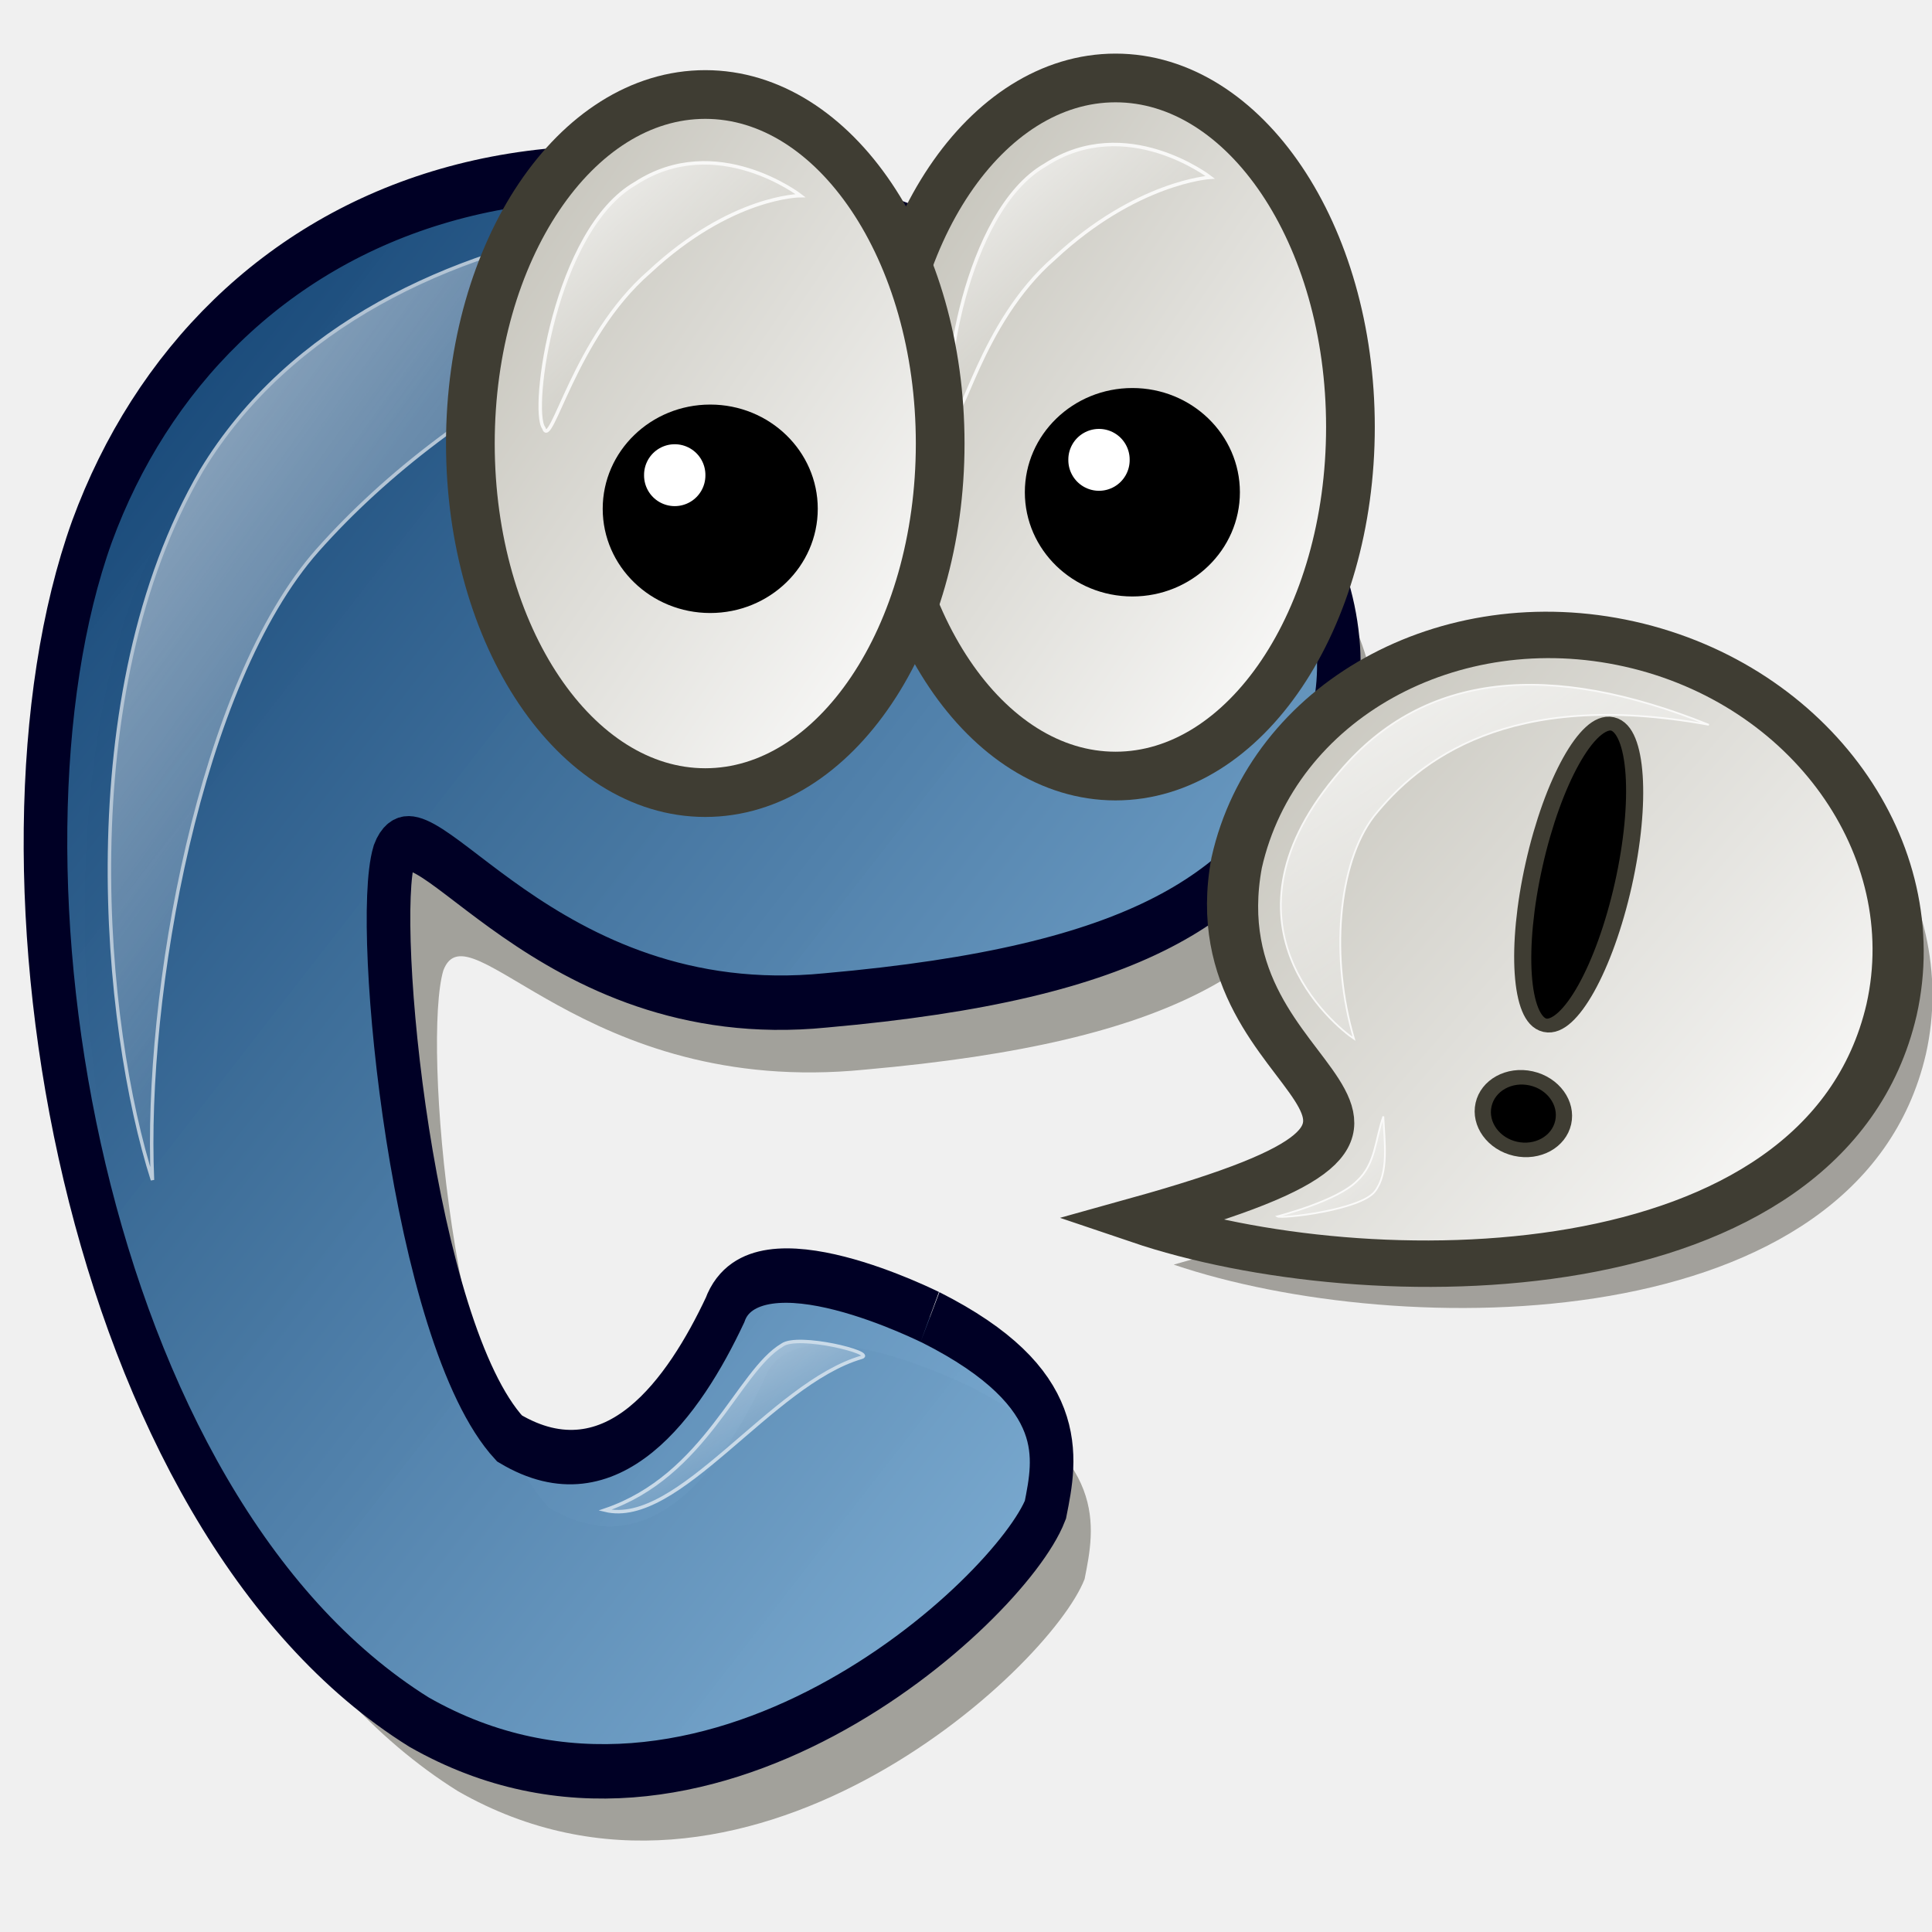
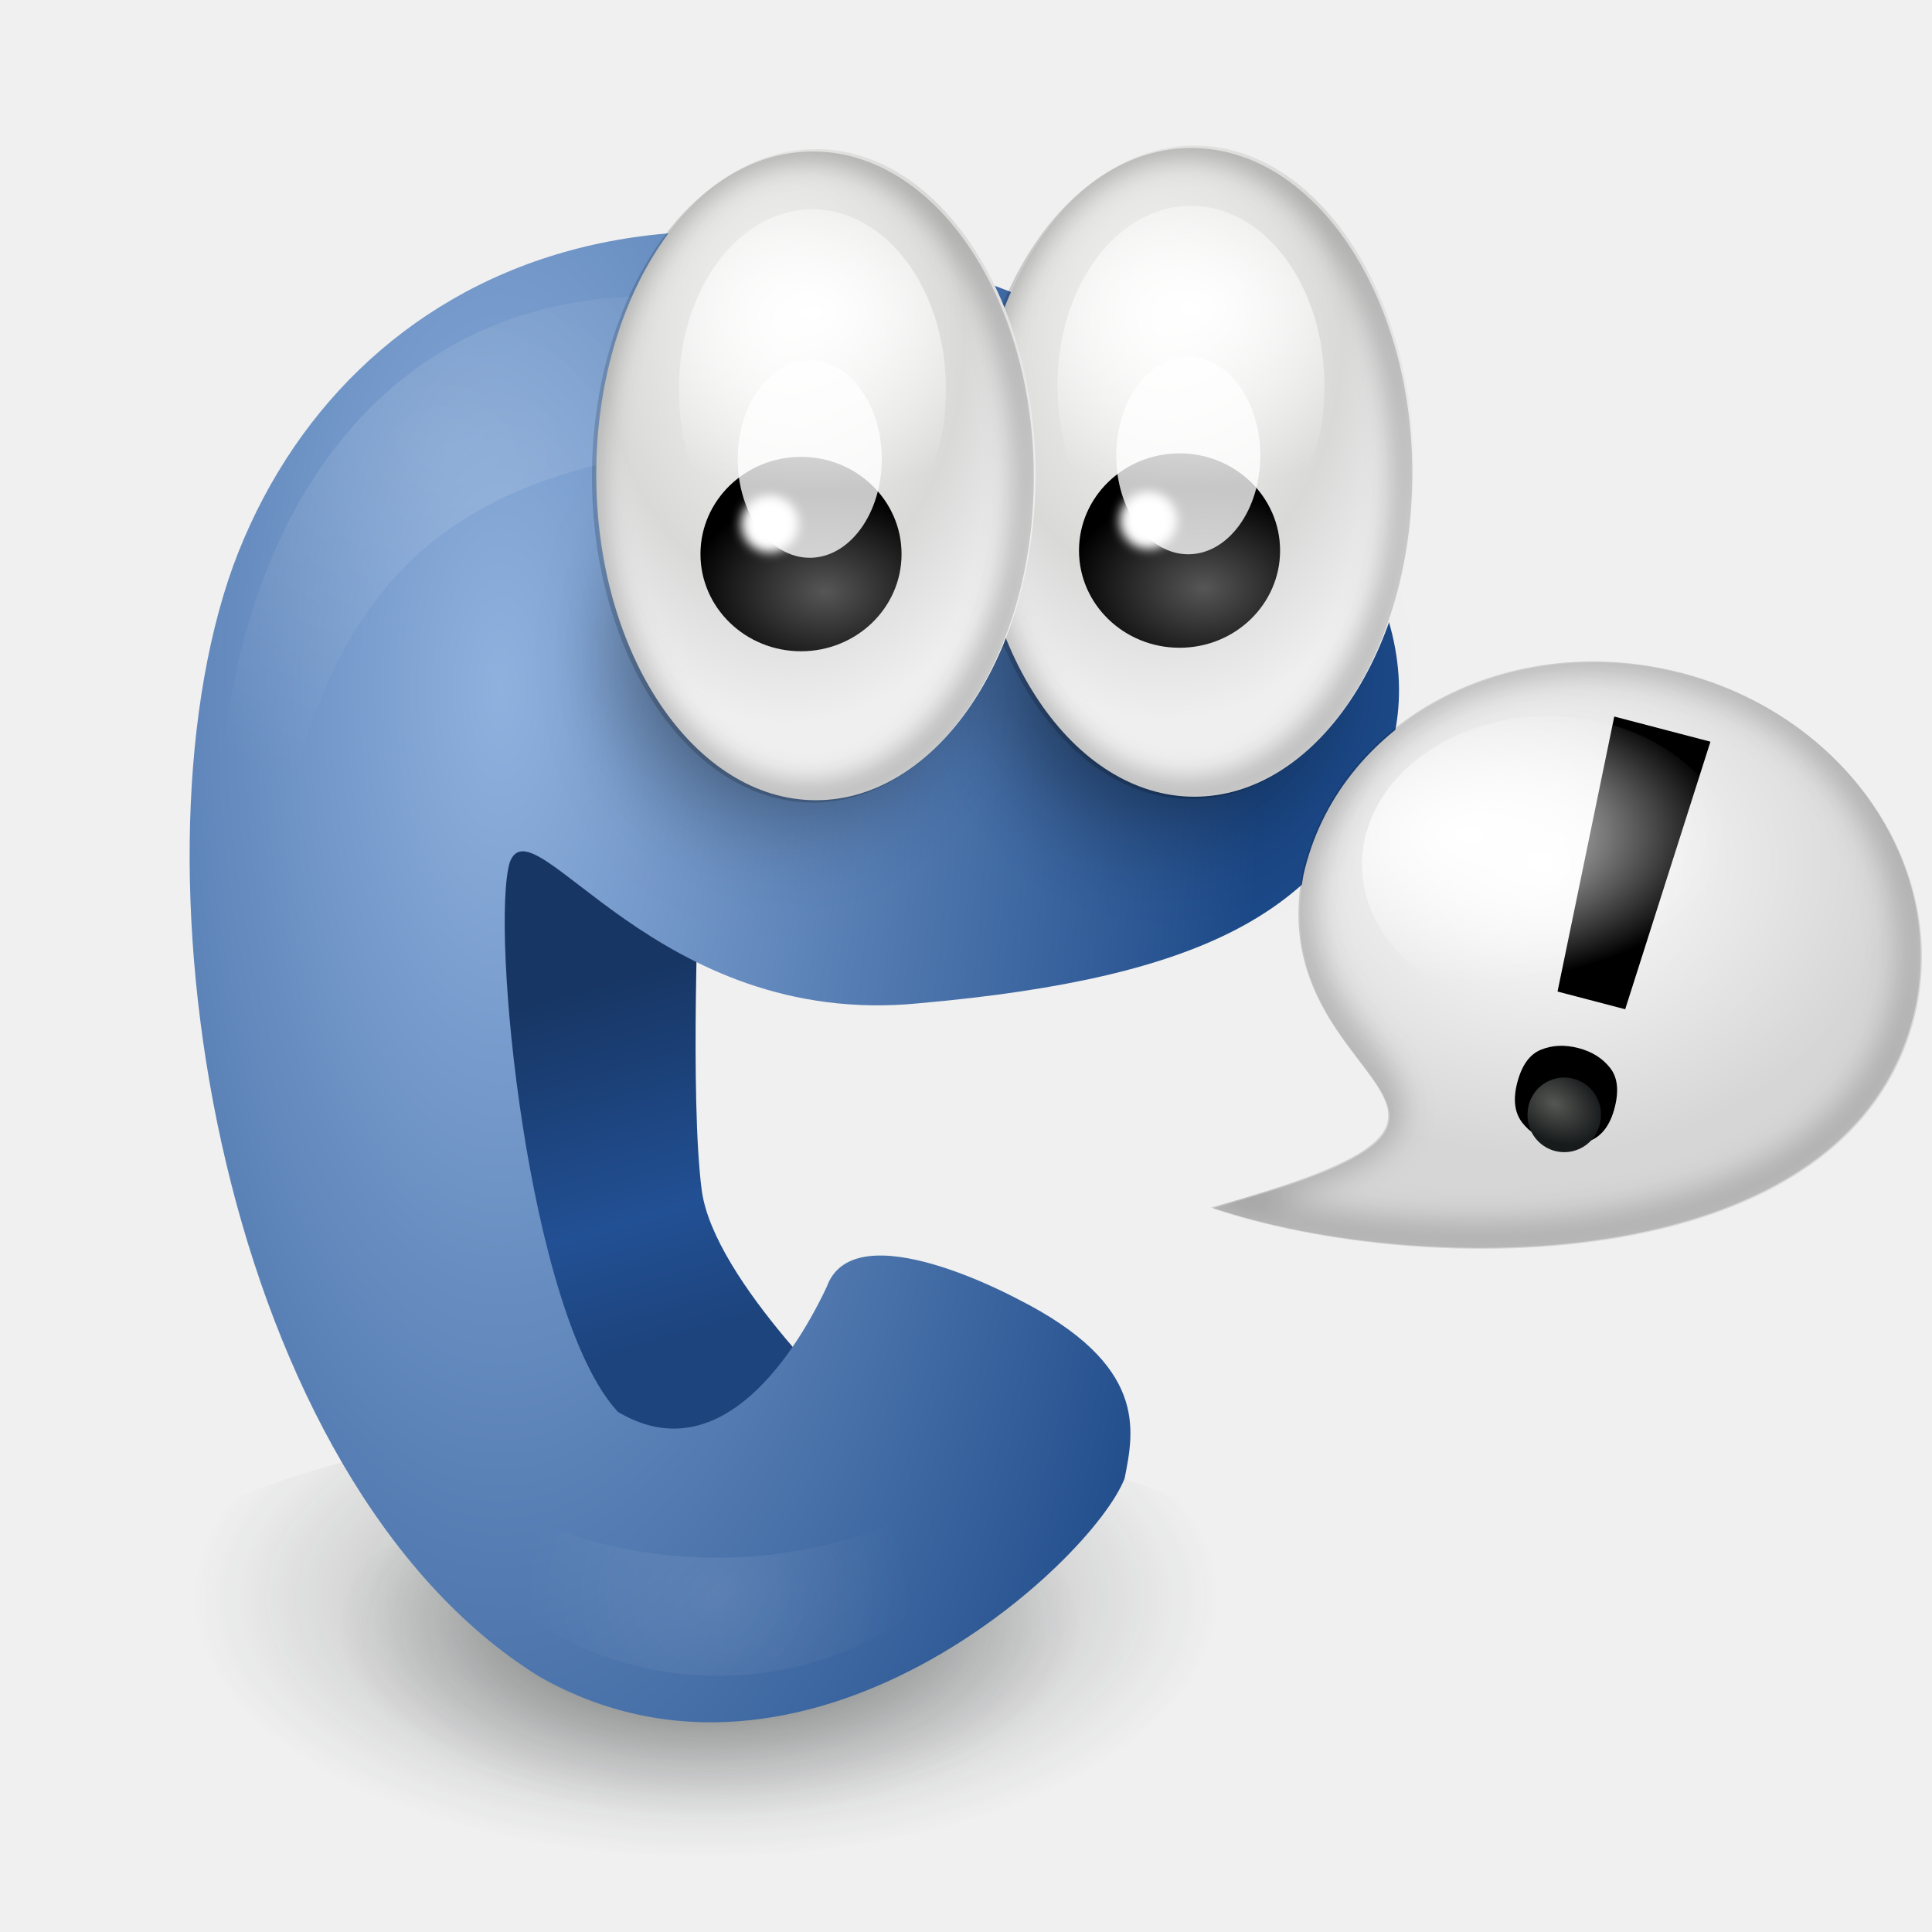
- <svg xmlns="http://www.w3.org/2000/svg" xmlns:xlink="http://www.w3.org/1999/xlink" version="1" x="0" y="0" width="743.75" height="743.75" id="svg548">
+ <svg xmlns="http://www.w3.org/2000/svg" xmlns:xlink="http://www.w3.org/1999/xlink" version="1.0" x="0" y="0" width="256" height="256" id="svg548">
  <defs id="defs550">
+     <linearGradient id="linearGradient9440">
+       <stop style="stop-color:#173664;stop-opacity:1" offset="0" id="stop9442" />
+       <stop id="stop9448" offset="0.656" style="stop-color:#225094;stop-opacity:1" />
+       <stop style="stop-color:#1d447d;stop-opacity:1" offset="1" id="stop9444" />
+     </linearGradient>
+     <linearGradient id="linearGradient10513">
+       <stop style="stop-color:#ffffff;stop-opacity:1;" offset="0" id="stop10515" />
+       <stop style="stop-color:#ffffff;stop-opacity:0;" offset="1" id="stop10517" />
+     </linearGradient>
+     <linearGradient id="linearGradient10488">
+       <stop style="stop-color:#555753;stop-opacity:1" offset="0" id="stop10490" />
+       <stop style="stop-color:#181b1c;stop-opacity:1" offset="1" id="stop10492" />
+     </linearGradient>
+     <linearGradient id="linearGradient10428">
+       <stop id="stop10430" offset="0" style="stop-color:#000000;stop-opacity:1" />
+       <stop id="stop10432" offset="1" style="stop-color:#2e3436;stop-opacity:0;" />
+     </linearGradient>
+     <linearGradient id="linearGradient10420">
+       <stop style="stop-color:#ffffff;stop-opacity:1;" offset="0" id="stop10422" />
+       <stop style="stop-color:#ffffff;stop-opacity:0;" offset="1" id="stop10424" />
+     </linearGradient>
+     <linearGradient id="linearGradient10343">
+       <stop style="stop-color:#ffffff;stop-opacity:1;" offset="0" id="stop10345" />
+       <stop style="stop-color:#ffffff;stop-opacity:0;" offset="1" id="stop10347" />
+     </linearGradient>
+     <linearGradient spreadMethod="pad" gradientUnits="objectBoundingBox" id="linearGradient10323" y2="0" x2="1" y1="0" x1="0">
+       <stop id="stop10325" offset="0" style="stop-color:#f8f8f7;stop-opacity:1" />
+       <stop style="stop-color:#d9d9d8;stop-opacity:1;" offset="0.659" id="stop10329" />
+       <stop id="stop10331" offset="0.785" style="stop-color:#e1e1e1;stop-opacity:1" />
+       <stop id="stop10327" offset="1" style="stop-color:#efefef;stop-opacity:1" />
+     </linearGradient>
+     <linearGradient id="linearGradient9067">
+       <stop style="stop-color:#ffffff;stop-opacity:1;" offset="0" id="stop9069" />
+       <stop style="stop-color:#ffffff;stop-opacity:0;" offset="1" id="stop9071" />
+     </linearGradient>
+     <linearGradient x1="0" y1="0" x2="1" y2="0" id="linearGradient9046" gradientUnits="objectBoundingBox" spreadMethod="pad">
+       <stop style="stop-color:#8fb1de;stop-opacity:1" offset="0" id="stop9048" />
+       <stop style="stop-color:#1b4887;stop-opacity:1" offset="1" id="stop9050" />
+     </linearGradient>
+     <linearGradient spreadMethod="pad" gradientUnits="objectBoundingBox" id="linearGradient9032" y2="0" x2="1" y1="0" x1="0">
+       <stop id="stop9034" offset="0" style="stop-color:#ffffff;stop-opacity:1" />
+       <stop id="stop9036" offset="1" style="stop-color:#d6d6d6;stop-opacity:1" />
+     </linearGradient>
+     <filter id="filter5909" x="-0.098" width="1.197" y="-0.26" height="1.52">
+       <feGaussianBlur stdDeviation="15.263" id="feGaussianBlur5911" />
+     </filter>
+     <linearGradient id="linearGradient2238">
+       <stop style="stop-color:#000000;stop-opacity:1;" offset="0" id="stop2240" />
+       <stop style="stop-color:#000000;stop-opacity:0;" offset="1" id="stop2242" />
+     </linearGradient>
+     <radialGradient r="186" fy="675.862" fx="401" cy="675.862" cx="401" gradientTransform="matrix(0.9073458,1.0097604e-6,-3.2314996e-7,0.379032,37.15456,419.6882)" gradientUnits="userSpaceOnUse" id="radialGradient6716" xlink:href="#linearGradient2238" />
+     <linearGradient id="linearGradient9999">
+       <stop style="stop-color:#565656;stop-opacity:1" offset="0" id="stop10001" />
+       <stop style="stop-color:#000000;stop-opacity:1" offset="1" id="stop10003" />
+     </linearGradient>
+     <linearGradient x1="0" y1="0" x2="1" y2="0" id="linearGradient9810" gradientUnits="objectBoundingBox" spreadMethod="pad">
+       <stop style="stop-color:#fdfdfc;stop-opacity:1" offset="0" id="stop9812" />
+       <stop style="stop-color:#dcdcdc;stop-opacity:1" offset="1" id="stop9814" />
+     </linearGradient>
    <linearGradient x1="0" y1="0" x2="1" y2="0" id="linearGradient596" gradientUnits="objectBoundingBox" spreadMethod="pad">
      <stop style="stop-color:#ffffff;stop-opacity:1;" offset="0" id="stop597" />
      <stop style="stop-color:#ffffff;stop-opacity:0;" offset="1" id="stop598" />
-     </linearGradient>
-     <linearGradient x1="0" y1="0" x2="1" y2="0" id="linearGradient613" gradientUnits="objectBoundingBox" spreadMethod="pad">
-       <stop style="stop-color:#bfbdb3;stop-opacity:1;" offset="0" id="stop614" />
-       <stop style="stop-color:#ffffff;stop-opacity:1;" offset="1" id="stop615" />
-     </linearGradient>
-     <linearGradient x1="0" y1="0" x2="1" y2="0" id="linearGradient576" gradientUnits="objectBoundingBox" spreadMethod="pad">
-       <stop style="stop-color:#f3ffb7;stop-opacity:0.855;" offset="0" id="stop577" />
-       <stop style="stop-color:#edca2a;stop-opacity:0.953;" offset="1" id="stop578" />
    </linearGradient>
    <linearGradient x1="0" y1="0" x2="1" y2="0" id="linearGradient553" gradientUnits="objectBoundingBox" spreadMethod="pad">
      <stop style="stop-color:#0c3d6e;stop-opacity:1;" offset="0" id="stop554" />
      <stop style="stop-color:#a6d7fa;stop-opacity:0.953;" offset="1" id="stop555" />
    </linearGradient>
-     <linearGradient x1="-0.147" y1="0.16" x2="1.061" y2="0.81" id="linearGradient556" xlink:href="#linearGradient613" gradientUnits="objectBoundingBox" spreadMethod="pad" />
-     <linearGradient x1="0" y1="-0" x2="0.779" y2="0.836" id="linearGradient558" xlink:href="#linearGradient596" gradientUnits="objectBoundingBox" spreadMethod="pad" />
-     <linearGradient x1="0.01" y1="0.016" x2="0.87" y2="0.906" id="linearGradient560" xlink:href="#linearGradient596" gradientUnits="objectBoundingBox" gradientTransform="translate(1.608839e-6,6.124947e-7)" spreadMethod="pad" />
-     <linearGradient x1="0.023" y1="0.016" x2="0.966" y2="0.961" id="linearGradient562" xlink:href="#linearGradient613" gradientUnits="objectBoundingBox" spreadMethod="pad" />
-     <linearGradient x1="-0.127" y1="0.292" x2="1.517" y2="0.793" id="linearGradient564" xlink:href="#linearGradient553" gradientUnits="objectBoundingBox" spreadMethod="pad" />
-     <linearGradient x1="0.011" y1="0.008" x2="0.977" y2="0.977" id="linearGradient575" xlink:href="#linearGradient613" gradientUnits="objectBoundingBox" spreadMethod="pad" />
-     <linearGradient x1="0" y1="0.023" x2="0.593" y2="0.531" id="linearGradient623" xlink:href="#linearGradient596" gradientUnits="objectBoundingBox" spreadMethod="pad" />
-     <radialGradient cx="0.542" cy="0.485" fx="0.542" fy="0.485" r="0.444" id="radialGradient599" xlink:href="#linearGradient613" gradientUnits="objectBoundingBox" spreadMethod="pad" />
-     <linearGradient x1="0.008" y1="0.023" x2="0.492" y2="0.578" id="linearGradient600" xlink:href="#linearGradient596" gradientUnits="objectBoundingBox" spreadMethod="pad" />
-     <linearGradient x1="-0" y1="0.016" x2="0.653" y2="0.789" id="linearGradient601" xlink:href="#linearGradient596" gradientUnits="objectBoundingBox" spreadMethod="pad" />
-     <linearGradient x1="0" y1="0" x2="1" y2="0" id="linearGradient605" xlink:href="#linearGradient596" gradientUnits="objectBoundingBox" spreadMethod="pad" />
+     <linearGradient x1="43.689" y1="82.24" x2="247.584" y2="256.964" id="linearGradient623" xlink:href="#linearGradient596" gradientUnits="userSpaceOnUse" spreadMethod="pad" gradientTransform="matrix(0.2948838,0,0,0.3503821,-80.96168,-83.3279)" />
+     <linearGradient x1="212.097" y1="62.072" x2="263.52" y2="120.987" id="linearGradient600" xlink:href="#linearGradient596" gradientUnits="userSpaceOnUse" spreadMethod="pad" gradientTransform="matrix(0.3172283,0,0,0.3257023,67.44278,9.036305)" />
+     <radialGradient xlink:href="#linearGradient10428" id="radialGradient8704" cx="94.037" cy="206.139" fx="94.037" fy="206.139" r="58.69" gradientTransform="matrix(0.8377543,-2.139761e-7,9.6744259e-8,0.4751244,15.26523,119.8745)" gradientUnits="userSpaceOnUse" />
+     <filter x="-0.215" width="1.43" y="-0.215" height="1.43" id="filter10231">
+       <feGaussianBlur stdDeviation="2.294" id="feGaussianBlur10233" />
+     </filter>
+     <radialGradient xlink:href="#linearGradient9032" id="radialGradient10265" cx="204.128" cy="111.653" fx="204.128" fy="111.653" r="47.006" gradientTransform="matrix(1,0,0,0.8265951,0,21.95716)" gradientUnits="userSpaceOnUse" />
+     <filter id="filter10287">
+       <feGaussianBlur stdDeviation="2.382" id="feGaussianBlur10289" />
+     </filter>
+     <radialGradient xlink:href="#linearGradient2238" id="radialGradient11339" gradientUnits="userSpaceOnUse" gradientTransform="matrix(0.9073458,1.0097604e-6,-3.2314996e-7,0.379032,37.15456,419.6882)" cx="401" cy="675.862" fx="401" fy="675.862" r="186" />
+     <filter id="filter8776">
+       <feGaussianBlur stdDeviation="3.435" id="feGaussianBlur8778" />
+     </filter>
+     <linearGradient xlink:href="#linearGradient553" id="linearGradient8944" gradientUnits="userSpaceOnUse" gradientTransform="matrix(1.752119,1.108305,-0.9796371,2.325938,-281.8561,-1437.552)" spreadMethod="pad" x1="310.23" y1="509.382" x2="451.543" y2="552.529" />
+     <mask maskUnits="userSpaceOnUse" id="mask8940">
+       <path id="path8942" style="font-size:12px;fill:url(#linearGradient8944);fill-rule:evenodd;stroke:none;stroke-width:18.75" d="M -120.331,240.704 C -103.004,249.425 -104.879,258.102 -106.141,264.478 C -110.484,275.632 -148.433,310.812 -183.746,290.716 C -225.484,264.763 -239.001,184.472 -224.268,143.573 C -209.552,103.561 -163.326,81.685 -101.281,116.894 C -71.344,135.384 -64.812,157.898 -73.077,173.297 C -81.34,188.694 -94.181,198.059 -133.365,201.522 C -168.284,204.993 -183.713,175.261 -186.86,183.583 C -189.449,192.26 -184.519,242.698 -172.54,255.658 C -159.741,263.304 -150.827,250.374 -145.845,239.811 C -142.137,229.602 -120.048,240.882 -120.331,240.704 z" />
+     </mask>
+     <filter id="filter9002">
+       <feGaussianBlur stdDeviation="2.247" id="feGaussianBlur9004" />
+     </filter>
+     <radialGradient xlink:href="#linearGradient9810" id="radialGradient9030" gradientUnits="userSpaceOnUse" gradientTransform="matrix(1,0,0,0.8265951,26.8367,102.3336)" cx="204.128" cy="111.653" fx="204.128" fy="111.653" r="47.006" />
+     <mask maskUnits="userSpaceOnUse" id="mask9026">
+       <path d="M 280.693,214.467 C 272.424,249.978 215.553,249.976 187.494,240.494 C 235.482,227.157 194.088,225.532 199.551,196.301 C 204.036,176.37 225.851,164.264 248.247,169.278 C 270.642,174.291 285.178,194.536 280.693,214.467 z" style="font-size:12px;fill:url(#radialGradient9030);fill-opacity:1;fill-rule:evenodd;stroke:none;stroke-width:18.75" id="path9028" />
+     </mask>
+     <radialGradient xlink:href="#linearGradient9046" id="radialGradient9044" cx="66.794" cy="102.098" fx="66.794" fy="102.098" r="80.124" gradientTransform="matrix(1.256484,0,0,2.910128,-17.56412,-205.8694)" gradientUnits="userSpaceOnUse" />
+     <filter id="filter9123">
+       <feGaussianBlur stdDeviation="5.852" id="feGaussianBlur9125" />
+     </filter>
+     <mask maskUnits="userSpaceOnUse" id="mask9147">
+       <g id="g9149" transform="translate(106.066,-24.39518)" style="fill:#3465a4">
+         <ellipse id="ellipse9151" style="font-size:12px;fill:#3465a4;fill-opacity:1;fill-rule:evenodd;stroke:none;stroke-width:67.067" transform="matrix(0.3218433,0,0,0.3210319,-109.4478,24.52079)" ry="134.372" rx="90.431" cy="198.054" cx="345.165" />
+       </g>
+     </mask>
+     <linearGradient xlink:href="#linearGradient596" id="linearGradient9206" gradientUnits="userSpaceOnUse" gradientTransform="matrix(0.3172897,0,0,0.3256391,152.5936,-4.803206)" spreadMethod="pad" x1="212.056" y1="62.083" x2="263.469" y2="120.987" />
+     <radialGradient xlink:href="#linearGradient10323" id="radialGradient9208" gradientUnits="userSpaceOnUse" gradientTransform="matrix(1.249103,-2.037177e-2,2.878002e-2,1.773589,-88.01747,-142.3101)" cx="332.476" cy="163.436" fx="332.476" fy="163.436" r="90.431" />
+     <radialGradient xlink:href="#linearGradient9999" id="radialGradient9210" gradientUnits="userSpaceOnUse" gradientTransform="matrix(1.357601,0,0,0.9692309,-130.7756,7.935855)" cx="364.893" cy="273.824" fx="364.893" fy="273.824" r="41.394" />
+     <radialGradient xlink:href="#linearGradient10343" id="radialGradient10349" cx="161.456" cy="41.847" fx="161.456" fy="41.847" r="12.021" gradientTransform="matrix(1.960102,0,0,1.794118,-154.5436,-37.3632)" gradientUnits="userSpaceOnUse" />
+     <linearGradient xlink:href="#linearGradient596" id="linearGradient10393" gradientUnits="userSpaceOnUse" gradientTransform="matrix(0.3172897,0,0,0.3256391,152.5936,-4.803206)" spreadMethod="pad" x1="212.056" y1="62.083" x2="263.469" y2="120.987" />
+     <radialGradient xlink:href="#linearGradient10323" id="radialGradient10395" gradientUnits="userSpaceOnUse" gradientTransform="matrix(1.249103,-2.037177e-2,2.878002e-2,1.773589,-88.01747,-142.3101)" cx="332.476" cy="163.436" fx="332.476" fy="163.436" r="90.431" />
+     <radialGradient xlink:href="#linearGradient9999" id="radialGradient10397" gradientUnits="userSpaceOnUse" gradientTransform="matrix(1.357601,0,0,0.9692309,-130.7756,7.935855)" cx="364.893" cy="273.824" fx="364.893" fy="273.824" r="41.394" />
+     <radialGradient xlink:href="#linearGradient10343" id="radialGradient10399" gradientUnits="userSpaceOnUse" gradientTransform="matrix(1.960102,0,0,1.794118,-154.5436,-37.3632)" cx="161.456" cy="41.847" fx="161.456" fy="41.847" r="12.021" />
+     <radialGradient xlink:href="#linearGradient9067" id="radialGradient10403" gradientUnits="userSpaceOnUse" gradientTransform="matrix(1.428579,0.2623914,-0.1882918,1.025143,-16.14198,-17.66391)" cx="60.687" cy="59.346" fx="60.687" fy="59.346" r="45.812" />
+     <radialGradient xlink:href="#linearGradient10420" id="radialGradient10426" cx="199.361" cy="111.507" fx="199.361" fy="111.507" r="17" gradientUnits="userSpaceOnUse" gradientTransform="matrix(1.393384,0,0,1,-79.67725,0)" />
+     <radialGradient xlink:href="#linearGradient10488" id="radialGradient10494" cx="207.011" cy="146.224" fx="207.011" fy="146.224" r="3.536" gradientUnits="userSpaceOnUse" gradientTransform="matrix(1.225354,0.7074583,-0.5,0.8660254,26.55213,-126.8959)" />
+     <radialGradient xlink:href="#linearGradient10513" id="radialGradient10519" cx="104.611" cy="218.222" fx="104.611" fy="218.222" r="42.415" gradientTransform="matrix(4.658551e-2,-0.5553961,0.5962666,5.0013553e-2,-39.8272,258.6388)" gradientUnits="userSpaceOnUse" />
+     <linearGradient xlink:href="#linearGradient9440" id="linearGradient9446" x1="78.842" y1="130.489" x2="91.955" y2="176.553" gradientUnits="userSpaceOnUse" />
+     <radialGradient xlink:href="#linearGradient10428" id="radialGradient9456" gradientUnits="userSpaceOnUse" gradientTransform="matrix(0.8377543,-2.139761e-7,9.6744259e-8,0.4751244,15.26523,119.8745)" cx="94.037" cy="206.139" fx="94.037" fy="206.139" r="58.69" />
  </defs>
-   <path d="M 381.254 549.231 C 390.474 548.451 391.255 551.888 391.88 554.388 C 392.036 559.232 381.88 579.857 362.66 580.638 C 339.536 580.794 318.754 555.794 317.66 538.294 C 316.722 521.107 332.972 503.294 366.723 501.887 C 383.286 501.731 390.317 508.137 389.536 515.325 C 388.755 522.512 384.849 528.606 368.286 538.45 C 353.597 547.357 342.932 542.099 343.089 545.693 C 343.557 549.287 353.441 564.075 361.097 565.951 C 368.13 565.794 369.653 559.323 369.887 554.544 C 369.627 550.169 381.411 549.231 381.254 549.231 z " transform="matrix(5.588176,3.543744,-2.965306,7.058278,-128.4323,-4693.871)" style="font-size:12;opacity:0.5;fill:#545145;fill-rule:evenodd;stroke-width:2.653;" id="path577" />
-   <path d="M 381.254 549.231 C 390.474 548.451 391.255 551.888 391.88 554.388 C 392.036 559.232 381.88 579.857 362.66 580.638 C 339.536 580.794 318.754 555.794 317.66 538.294 C 316.722 521.107 332.972 503.294 366.723 501.887 C 383.286 501.731 390.317 508.137 389.536 515.325 C 388.755 522.512 384.849 528.606 368.286 538.45 C 353.597 547.357 341.325 540.397 341.482 543.991 C 341.95 547.585 353.441 564.075 361.097 565.951 C 368.13 565.794 369.653 559.323 369.887 554.544 C 369.627 550.169 381.411 549.231 381.254 549.231 z " transform="matrix(5.588176,3.543744,-2.965306,7.058278,-143.5226,-4720.525)" style="font-size:12;fill:url(#linearGradient564);fill-rule:evenodd;stroke:#000025;stroke-width:2.653;" id="path563" />
-   <path d="M 58.841 454.252 C 40.012 395.411 27.327 267.532 77.67 181.23 C 145.926 68.255 329.51 70.609 353.046 101.206 C 265.961 102.775 175.067 152.407 122.39 211.827 C 76.999 263.028 55.703 382.858 58.841 454.252 z " transform="translate(-0.14636,0)" style="font-size:12;opacity:0.649;fill:url(#linearGradient623);fill-rule:evenodd;stroke:#ffffff;stroke-width:1pt;" id="path595" />
-   <ellipse cx="345.165" cy="198.054" rx="90.431" ry="134.372" transform="translate(84.27525,-33.67065)" style="font-size:12;fill:url(#linearGradient562);fill-rule:evenodd;stroke:#3f3d33;stroke-width:18.75;" id="path581" />
-   <path d="M 211.828 164.754 C 206.602 158.068 215.964 88.476 247.132 70.608 C 278.35 50.359 310.681 75.316 310.681 75.316 C 310.681 75.316 282.256 77.048 250.669 106.509 C 221.742 131.617 214.598 173.661 211.828 164.754 z " transform="translate(155.1941,-7.060928)" style="font-size:12;opacity:0.85;fill:url(#linearGradient600);fill-rule:evenodd;stroke:#ffffff;stroke-width:1pt;" id="path602" />
-   <ellipse cx="354.717" cy="257.916" rx="41.394" ry="40.121" transform="translate(81.20427,-68.4198)" style="font-size:12;fill-rule:evenodd;stroke-width:1pt;" id="path582" />
-   <ellipse cx="345.165" cy="198.054" rx="90.431" ry="134.372" transform="translate(-73.65982,-27.3024)" style="font-size:12;fill:url(#linearGradient575);fill-rule:evenodd;stroke:#3f3d33;stroke-width:18.75;" id="path587" />
-   <ellipse cx="354.717" cy="257.916" rx="41.394" ry="40.121" transform="translate(-81.30184,-62.05139)" style="font-size:12;fill-rule:evenodd;stroke-width:1pt;" id="path588" />
-   <path d="M 211.828 164.754 C 206.602 158.068 215.964 88.476 247.132 70.608 C 278.35 50.359 310.681 75.316 310.681 75.316 C 310.681 75.316 284.023 75.281 252.436 104.742 C 223.509 129.85 214.598 173.661 211.828 164.754 z " transform="translate(-2.5,0)" style="font-size:12;opacity:0.85;fill:url(#linearGradient600);fill-rule:evenodd;stroke:#ffffff;stroke-width:1pt;" id="path599" />
-   <path d="M 235.364 581.349 C 274.205 568.162 286.464 527.995 303.62 517.8 C 309.667 513.377 339.728 520.788 334.218 522.507 C 299.215 532.697 263.635 588.246 235.364 581.349 z " transform="translate(-2.5,0)" style="font-size:12;opacity:0.649;fill:url(#linearGradient601);fill-rule:evenodd;stroke:#ffffff;stroke-width:1pt;" id="path603" />
-   <path d="M 741.41 405.763 C 715.717 516.378 539.012 516.37 451.831 486.834 C 600.934 445.291 472.319 440.23 489.293 349.177 C 503.227 287.093 571.01 249.382 640.595 264.999 C 710.179 280.617 755.344 343.679 741.41 405.763 z " style="font-size:12;opacity:0.499;fill:#545147;fill-rule:evenodd;stroke-width:26.186;" id="path641" />
-   <path d="M 594.355 308.803 C 592.587 573.461 231.68 663.632 40.082 640.963 C 325.566 470.389 60.563 524.526 53.492 308.803 C 53.492 160.509 174.645 40.155 323.924 40.155 C 473.202 40.155 594.355 160.509 594.355 308.803 z " style="font-size:12;fill:url(#linearGradient556);fill-rule:evenodd;stroke:#3f3d33;stroke-width:41.414;" id="path864" transform="matrix(0.466138,0.104622,-9.396417e-2,0.418654,480.1517,197.2442)" />
-   <ellipse cx="333.75" cy="231.25" rx="31.25" ry="133.75" transform="matrix(0.54933,0.123293,-9.732553e-2,0.43363,446.9063,195.258)" style="font-size:12;fill-rule:evenodd;stroke:#3f3d33;stroke-width:11.811;" id="path866" />
-   <ellipse cx="336.25" cy="443.75" rx="31.25" ry="31.25" transform="matrix(0.490472,0.110083,-9.732553e-2,0.43363,464.7106,199.254)" style="font-size:12;fill-rule:evenodd;stroke:#3f3d33;stroke-width:12.5;" id="path867" />
-   <path d="M 185.004 390.827 C 168.754 384.577 56.25 328.75 130 192.5 C 176.25 105 267.496 75.423 397.496 96.673 C 241.246 102.923 186.334 172.639 162.5 221.25 C 143.368 262.821 153.754 334.577 185.004 390.827 z " transform="matrix(0.490472,0.110083,-0.110083,0.490472,473.5309,187.8507)" style="font-size:12;opacity:0.85;fill:url(#linearGradient558);fill-rule:evenodd;stroke:#ffffff;stroke-width:1pt;" id="path873" />
-   <path d="M 151.25 545 C 151.25 545 193.763 523.353 205 505 C 215.972 489.121 211.47 471.708 213.75 452.5 C 218.981 471.856 227.5 493.75 220 510 C 212.5 526.25 155 546.25 151.25 545 z " transform="matrix(0.490472,0.110083,-0.110083,0.490472,477.5084,184.3152)" style="font-size:12;opacity:0.85;fill:url(#linearGradient560);fill-rule:evenodd;stroke:#ffffff;stroke-width:1pt;" id="path874" />
-   <path style="fill-rule:evenodd;stroke:none;fill:#ffffff;fill-opacity:1;stroke-opacity:1;stroke-width:1pt;stroke-linejoin:miter;stroke-linecap:butt;" id="path647" d="M 273.523 183.912 A 12.791 12.791 0 1 0 247.942,183.912 A 12.791 12.791 0 1 0 273.523 183.912 L 260.733 183.912 z" transform="matrix(0.923077,0,0,0.923076,19.07245,13.1633)" />
-   <path style="fill-rule:evenodd;stroke:none;fill:#ffffff;fill-opacity:1;stroke-opacity:1;stroke-width:1pt;stroke-linejoin:miter;stroke-linecap:butt;" id="path648" d="M 273.523 183.912 A 12.791 12.791 0 1 0 247.942,183.912 A 12.791 12.791 0 1 0 273.523 183.912 L 260.733 183.912 z" transform="matrix(0.923077,0,0,0.923076,182.3994,7.259903)" />
+   <path style="opacity:0.408;fill:url(#radialGradient8704);fill-opacity:1;stroke:none;stroke-width:4;stroke-linecap:round;stroke-miterlimit:4;stroke-dasharray:none;stroke-dashoffset:0;stroke-opacity:1" id="path8696" d="M 152.735,222.059 A 58.69,23.335 0 1 1 35.355,222.059 A 58.69,23.335 0 1 1 152.735,222.059 z" transform="matrix(1,0,0,0.8928626,0,21.29081)" />
+   <path style="opacity:0.408;fill:url(#radialGradient9456);fill-opacity:1;stroke:none;stroke-width:4;stroke-linecap:round;stroke-miterlimit:4;stroke-dasharray:none;stroke-dashoffset:0;stroke-opacity:1" id="path9454" d="M 152.735,222.059 A 58.69,23.335 0 1 1 35.355,222.059 A 58.69,23.335 0 1 1 152.735,222.059 z" transform="matrix(1.383978,0,0,1.235702,-36.62088,-57.39864)" />
+   <path style="fill:url(#linearGradient9446);fill-rule:evenodd;stroke:none;stroke-width:1px;stroke-linecap:butt;stroke-linejoin:miter;stroke-opacity:1;fill-opacity:1" d="M 92.631,115.639 C 92.631,115.639 91.385,145.629 92.985,157.712 C 94.584,169.795 113.844,187.764 113.844,187.764 L 74.246,195.542 L 59.043,136.499 L 67.175,97.608 L 92.631,115.639 z" id="path9428" />
+   <path d="M 134.828,172.12 C 152.155,180.842 150.28,189.518 149.018,195.894 C 144.675,207.048 106.726,242.228 71.413,222.132 C 29.675,196.179 16.158,115.888 30.891,74.989 C 45.607,34.978 91.833,13.101 153.878,48.31 C 183.815,66.8 190.347,89.314 182.082,104.713 C 173.819,120.11 160.978,129.475 121.794,132.938 C 86.875,136.409 70.696,105.927 67.549,114.249 C 64.96,122.926 69.89,174.114 81.869,187.074 C 94.668,194.72 104.582,181.04 109.564,170.477 C 113.272,160.268 135.111,172.298 134.828,172.12 z" style="font-size:12px;fill:url(#radialGradient9044);fill-rule:evenodd;stroke:none;stroke-width:18.75;fill-opacity:1" id="path563" />
+   <path d="M -62.024,62.502 C -68.084,43.612 -72.167,2.558 -55.964,-25.147 C -33.996,-61.416 25.089,-60.66 32.664,-50.838 C 4.636,-50.334 -24.618,-34.4 -41.571,-15.325 C -56.18,1.112 -63.034,39.582 -62.024,62.502 z" style="font-size:12px;opacity:0.649;fill:url(#linearGradient623);fill-rule:evenodd;stroke:none;stroke-width:1pt;filter:url(#filter10287)" id="path595" />
+   <path style="opacity:0.13;fill:url(#radialGradient10403);fill-opacity:1;fill-rule:nonzero;stroke:none;stroke-width:4;stroke-linecap:butt;stroke-linejoin:miter;marker:none;marker-start:none;marker-mid:none;marker-end:none;stroke-miterlimit:4;stroke-dasharray:none;stroke-dashoffset:0;stroke-opacity:1;visibility:visible;display:inline;overflow:visible;enable-background:accumulate" d="M 90.146,39.298 C 48.605,37.177 28.959,72.169 28.959,111.787 C 28.959,120.107 30.205,128.072 32.428,135.505 C 40.515,86.857 46.114,56.915 114.584,58.568 C 105.61,52.501 101.24,39.298 90.146,39.298 z" id="path10401" />
+   <path d="M -120.331,238.582 C -103.004,247.304 -104.879,255.981 -106.141,262.357 C -110.484,273.51 -148.433,308.691 -183.746,288.595 C -225.484,262.641 -235.251,184.35 -224.268,141.452 C -211.052,104.69 -163.326,79.564 -101.281,114.773 C -71.344,133.262 -64.812,155.777 -73.077,171.176 C -81.34,186.572 -94.181,195.937 -133.365,199.4 C -168.284,202.872 -183.713,173.14 -186.86,181.462 C -189.449,190.138 -184.519,240.576 -172.54,253.537 C -159.741,261.182 -150.827,248.252 -145.845,237.69 C -142.137,227.48 -120.048,238.761 -120.331,238.582 z" style="font-size:12px;opacity:0.735;fill:none;fill-rule:evenodd;stroke:#000000;stroke-width:4;stroke-miterlimit:4;stroke-dasharray:none;stroke-opacity:1;filter:url(#filter8776)" id="path8764" mask="url(#mask8940)" transform="translate(254.5584,-68.7358)" />
+   <path d="M 253.857,134.091 C 245.588,169.602 188.716,169.599 160.658,160.117 C 208.645,146.78 167.252,145.156 172.715,115.925 C 177.199,95.994 199.015,83.887 221.41,88.901 C 243.805,93.915 258.341,114.16 253.857,134.091 z " style="font-size:12px;fill:url(#radialGradient10265);fill-rule:evenodd;stroke:none;stroke-width:18.75;fill-opacity:1.0" id="path864" />
+   <path d="M 135.618,61.928 C 133.936,59.781 136.949,37.44 146.981,31.704 C 157.028,25.203 167.433,33.215 167.433,33.215 C 167.433,33.215 158.285,33.771 148.119,43.229 C 138.809,51.29 136.51,64.787 135.618,61.928 z" style="font-size:12px;opacity:0.85;fill:url(#linearGradient600);fill-rule:evenodd;stroke:none;stroke-width:1pt" id="path602" />
+   <ellipse cx="354.717" cy="257.916" rx="41.394" ry="40.121" transform="matrix(0.3218433,0,0,0.3210319,43.62964,-10.66185)" style="font-size:12px;fill-rule:evenodd;stroke:none;stroke-width:1pt" id="path582" />
+   <path style="fill:#ffffff;fill-opacity:1;fill-rule:evenodd;stroke:none;stroke-width:1pt;stroke-linecap:butt;stroke-linejoin:miter;stroke-opacity:1" id="path648" d="M 273.524,183.912 A 12.791,12.791 0 1 1 247.942,183.912 A 12.791,12.791 0 1 1 273.524,183.912 z" transform="matrix(0.2970862,0,0,0.2963369,76.19862,13.63375)" />
+   <path transform="matrix(0.1735385,0,0,0.3903788,84.41106,-176.0923)" d="M 587,675.862 A 186,70.5 0 1 1 215,675.862 A 186,70.5 0 1 1 587,675.862 z" id="path11337" style="opacity:0.741;fill:url(#radialGradient11339);fill-opacity:1;fill-rule:nonzero;stroke:none;stroke-width:1;stroke-linecap:round;stroke-linejoin:round;marker:none;marker-start:none;marker-mid:none;marker-end:none;stroke-miterlimit:4;stroke-dasharray:none;stroke-dashoffset:0;stroke-opacity:1;visibility:visible;display:inline;overflow:visible;filter:url(#filter5909);enable-background:new" />
+   <path transform="matrix(0.1735385,0,0,0.3903788,34.3003,-177.5119)" d="M 587,675.862 A 186,70.5 0 1 1 215,675.862 A 186,70.5 0 1 1 587,675.862 z" id="path6241" style="opacity:0.741;fill:url(#radialGradient6716);fill-opacity:1;fill-rule:nonzero;stroke:none;stroke-width:1;stroke-linecap:round;stroke-linejoin:round;marker:none;marker-start:none;marker-mid:none;marker-end:none;stroke-miterlimit:4;stroke-dasharray:none;stroke-dashoffset:0;stroke-opacity:1;visibility:visible;display:inline;overflow:visible;filter:url(#filter5909);enable-background:new" />
+   <g id="g9193" transform="translate(-83.34315,14.24264)">
+     <path id="path9163" style="font-size:12px;opacity:0.85;fill:url(#linearGradient9206);fill-rule:evenodd;stroke:none;stroke-width:1pt" d="M 220.769,48.088 C 219.087,45.942 222.1,23.6 232.131,17.864 C 242.179,11.364 252.584,19.375 252.584,19.375 C 252.584,19.375 244.005,19.364 233.838,28.822 C 224.529,36.883 221.661,50.948 220.769,48.088 z" />
+     <g transform="translate(134.6108,-14.8134)" id="g9165">
+       <ellipse cx="354.717" cy="257.916" rx="41.394" ry="40.121" transform="matrix(0.3218433,0,0,0.3210319,-6.671868,-10.61739)" style="font-size:12px;fill-rule:evenodd;stroke:none;stroke-width:1pt" id="ellipse9167" />
+       <path style="fill:#ffffff;fill-opacity:1;fill-rule:evenodd;stroke:none;stroke-width:1pt;stroke-linecap:butt;stroke-linejoin:miter;stroke-opacity:1" id="path9169" d="M 273.524,183.912 A 12.791,12.791 0 1 1 247.942,183.912 A 12.791,12.791 0 1 1 273.524,183.912 z" transform="matrix(0.2970862,0,0,0.2963369,25.63293,13.52893)" />
+       <ellipse cx="345.165" cy="198.054" rx="90.431" ry="134.372" transform="matrix(0.3218433,0,0,0.3210319,-4.088898,-0.581505)" style="font-size:12px;fill:url(#radialGradient9208);fill-opacity:1;fill-rule:evenodd;stroke:none;stroke-width:67.067" id="ellipse9171" />
+       <ellipse cx="354.717" cy="257.916" rx="41.394" ry="40.121" transform="matrix(0.3218433,0,0,0.3210319,-9.135648,-9.276975)" style="font-size:12px;fill:url(#radialGradient9210);fill-opacity:1;fill-rule:evenodd;stroke:none;stroke-width:1pt" id="ellipse9173" />
+       <path style="fill:#ffffff;fill-opacity:1;fill-rule:evenodd;stroke:none;stroke-width:1pt;stroke-linecap:butt;stroke-linejoin:miter;stroke-opacity:1;filter:url(#filter10231)" id="path9175" d="M 273.524,183.912 A 12.791,12.791 0 1 1 247.942,183.912 A 12.791,12.791 0 1 1 273.524,183.912 z" transform="matrix(0.2970862,0,0,0.2963369,23.43333,15.01863)" />
+     </g>
+     <g style="opacity:0.819" mask="url(#mask9147)" transform="matrix(1.005776,0,0,1,132.8819,-15.20711)" id="g9177">
+       <ellipse cx="345.165" cy="198.054" rx="90.431" ry="134.372" transform="matrix(0.3218433,0,0,0.3210319,-4.088898,-0.581505)" style="font-size:12px;fill:none;fill-opacity:1;fill-rule:evenodd;stroke:#000000;stroke-width:9.306;stroke-miterlimit:4;stroke-dasharray:none;stroke-opacity:1;filter:url(#filter9123)" id="ellipse9179" />
+     </g>
+     <path style="opacity:1;fill:url(#radialGradient10349);fill-opacity:1;fill-rule:nonzero;stroke:none;stroke-width:3;stroke-linecap:butt;stroke-linejoin:miter;marker:none;marker-start:none;marker-mid:none;marker-end:none;stroke-miterlimit:4;stroke-dasharray:none;stroke-dashoffset:0;stroke-opacity:1;visibility:visible;display:inline;overflow:visible;enable-background:accumulate" id="path10333" d="M 173.948,47.05 A 12.021,21.567 0 1 1 149.907,47.05 A 12.021,21.567 0 1 1 173.948,47.05 z" transform="matrix(1.470588,0,0,1.098361,3.020665,-14.74918)" />
+     <path style="opacity:0.78;fill:#ffffff;fill-opacity:1;fill-rule:nonzero;stroke:none;stroke-width:3;stroke-linecap:butt;stroke-linejoin:miter;marker:none;marker-start:none;marker-mid:none;marker-end:none;stroke-miterlimit:4;stroke-dasharray:none;stroke-dashoffset:0;stroke-opacity:1;visibility:visible;display:inline;overflow:visible;enable-background:accumulate" id="path10351" d="M 171.827,56.949 A 9.546,13.081 0 1 1 152.735,56.949 A 9.546,13.081 0 1 1 171.827,56.949 z" transform="translate(78.51472,-10.82843)" />
+   </g>
+   <text xml:space="preserve" style="font-size:77.913px;font-style:normal;font-weight:normal;fill:#000000;fill-opacity:1;stroke:none;stroke-width:1px;stroke-linecap:butt;stroke-linejoin:miter;stroke-opacity:1;font-family:Bitstream Vera Sans" x="226.372" y="93.337" id="text10261" transform="matrix(0.9674349,0.2531199,-0.2531199,0.9674349,0,0)">
+     <tspan id="tspan10263" x="226.372" y="93.337" style="font-weight:bold;font-family:OpenSymbol">!</tspan>
+   </text>
+   <path d="M 280.193,213.467 C 271.924,248.978 215.053,248.976 186.994,239.494 C 234.982,226.157 193.588,224.532 199.051,195.301 C 203.536,175.37 225.351,163.264 247.747,168.278 C 270.142,173.291 284.678,193.536 280.193,213.467 z" style="font-size:12px;opacity:0.278;fill:none;fill-opacity:1;fill-rule:evenodd;stroke:#000000;stroke-width:4;stroke-miterlimit:4;stroke-dasharray:none;stroke-opacity:1;filter:url(#filter9002)" id="path8946" mask="url(#mask9026)" transform="translate(-27,-80.5)" />
+   <g id="g10367" transform="translate(-133.5,14.70711)">
+     <path id="path10369" style="font-size:12px;opacity:0.85;fill:url(#linearGradient10393);fill-rule:evenodd;stroke:none;stroke-width:1pt" d="M 220.769,48.088 C 219.087,45.942 222.1,23.6 232.131,17.864 C 242.179,11.364 252.584,19.375 252.584,19.375 C 252.584,19.375 244.005,19.364 233.838,28.822 C 224.529,36.883 221.661,50.948 220.769,48.088 z" />
+     <g transform="translate(134.6108,-14.8134)" id="g10371">
+       <ellipse cx="354.717" cy="257.916" rx="41.394" ry="40.121" transform="matrix(0.3218433,0,0,0.3210319,-6.671868,-10.61739)" style="font-size:12px;fill-rule:evenodd;stroke:none;stroke-width:1pt" id="ellipse10373" />
+       <path style="fill:#ffffff;fill-opacity:1;fill-rule:evenodd;stroke:none;stroke-width:1pt;stroke-linecap:butt;stroke-linejoin:miter;stroke-opacity:1" id="path10375" d="M 273.524,183.912 A 12.791,12.791 0 1 1 247.942,183.912 A 12.791,12.791 0 1 1 273.524,183.912 z" transform="matrix(0.2970862,0,0,0.2963369,25.63293,13.52893)" />
+       <ellipse cx="345.165" cy="198.054" rx="90.431" ry="134.372" transform="matrix(0.3218433,0,0,0.3210319,-4.088898,-0.581505)" style="font-size:12px;fill:url(#radialGradient10395);fill-opacity:1;fill-rule:evenodd;stroke:none;stroke-width:67.067" id="ellipse10377" />
+       <ellipse cx="354.717" cy="257.916" rx="41.394" ry="40.121" transform="matrix(0.3218433,0,0,0.3210319,-9.135648,-9.276975)" style="font-size:12px;fill:url(#radialGradient10397);fill-opacity:1;fill-rule:evenodd;stroke:none;stroke-width:1pt" id="ellipse10379" />
+       <path style="fill:#ffffff;fill-opacity:1;fill-rule:evenodd;stroke:none;stroke-width:1pt;stroke-linecap:butt;stroke-linejoin:miter;stroke-opacity:1;filter:url(#filter10231)" id="path10381" d="M 273.524,183.912 A 12.791,12.791 0 1 1 247.942,183.912 A 12.791,12.791 0 1 1 273.524,183.912 z" transform="matrix(0.2970862,0,0,0.2963369,23.43333,15.01863)" />
+     </g>
+     <g style="opacity:0.819" mask="url(#mask9147)" transform="matrix(1.005776,0,0,1,132.8819,-15.20711)" id="g10383">
+       <ellipse cx="345.165" cy="198.054" rx="90.431" ry="134.372" transform="matrix(0.3218433,0,0,0.3210319,-4.088898,-0.581505)" style="font-size:12px;fill:none;fill-opacity:1;fill-rule:evenodd;stroke:#000000;stroke-width:9.306;stroke-miterlimit:4;stroke-dasharray:none;stroke-opacity:1;filter:url(#filter9123)" id="ellipse10385" />
+     </g>
+     <path style="opacity:1;fill:url(#radialGradient10399);fill-opacity:1;fill-rule:nonzero;stroke:none;stroke-width:3;stroke-linecap:butt;stroke-linejoin:miter;marker:none;marker-start:none;marker-mid:none;marker-end:none;stroke-miterlimit:4;stroke-dasharray:none;stroke-dashoffset:0;stroke-opacity:1;visibility:visible;display:inline;overflow:visible;enable-background:accumulate" id="path10387" d="M 173.948,47.05 A 12.021,21.567 0 1 1 149.907,47.05 A 12.021,21.567 0 1 1 173.948,47.05 z" transform="matrix(1.470588,0,0,1.098361,3.020665,-14.74918)" />
+     <path style="opacity:0.78;fill:#ffffff;fill-opacity:1;fill-rule:nonzero;stroke:none;stroke-width:3;stroke-linecap:butt;stroke-linejoin:miter;marker:none;marker-start:none;marker-mid:none;marker-end:none;stroke-miterlimit:4;stroke-dasharray:none;stroke-dashoffset:0;stroke-opacity:1;visibility:visible;display:inline;overflow:visible;enable-background:accumulate" id="path10389" d="M 171.827,56.949 A 9.546,13.081 0 1 1 152.735,56.949 A 9.546,13.081 0 1 1 171.827,56.949 z" transform="translate(78.51472,-10.82843)" />
+   </g>
+   <path style="opacity:1;fill:url(#radialGradient10426);fill-opacity:1;fill-rule:nonzero;stroke:none;stroke-width:3;stroke-linecap:butt;stroke-linejoin:miter;marker:none;marker-start:none;marker-mid:none;marker-end:none;stroke-miterlimit:4;stroke-dasharray:none;stroke-dashoffset:0;stroke-opacity:1;visibility:visible;display:inline;overflow:visible;enable-background:accumulate" id="path10418" d="M 222.5,115 A 17,17 0 1 1 188.5,115 A 17,17 0 1 1 222.5,115 z" transform="matrix(1.456927,0,0,1.15604,-94.16636,-18.37773)" />
+   <path style="opacity:1;fill:url(#radialGradient10494);fill-opacity:1;fill-rule:nonzero;stroke:none;stroke-width:3;stroke-linecap:butt;stroke-linejoin:miter;marker:none;marker-start:none;marker-mid:none;marker-end:none;stroke-miterlimit:4;stroke-dasharray:none;stroke-dashoffset:0;stroke-opacity:1;visibility:visible;display:inline;overflow:visible;enable-background:accumulate" id="path10486" d="M 211.602,147.282 A 3.536,3.536 0 1 1 204.531,147.282 A 3.536,3.536 0 1 1 211.602,147.282 z" transform="matrix(1.375,0,0,1.375,-78.82031,-54.78893)" />
+   <path style="opacity:0.092;fill:url(#radialGradient10519);fill-opacity:1;fill-rule:nonzero;stroke:none;stroke-width:3;stroke-linecap:butt;stroke-linejoin:miter;marker:none;marker-start:none;marker-mid:none;marker-end:none;stroke-miterlimit:4;stroke-dasharray:none;stroke-dashoffset:0;stroke-opacity:1;visibility:visible;display:inline;overflow:visible;enable-background:accumulate" d="M 137.58,187.812 C 128.449,199.015 112.765,206.401 94.941,206.401 C 77.421,206.401 61.944,199.262 52.75,188.379 C 56.474,207.54 74.034,222.059 95.12,222.059 C 116.414,222.059 134.097,207.255 137.58,187.812 z" id="path10508" />
</svg>
